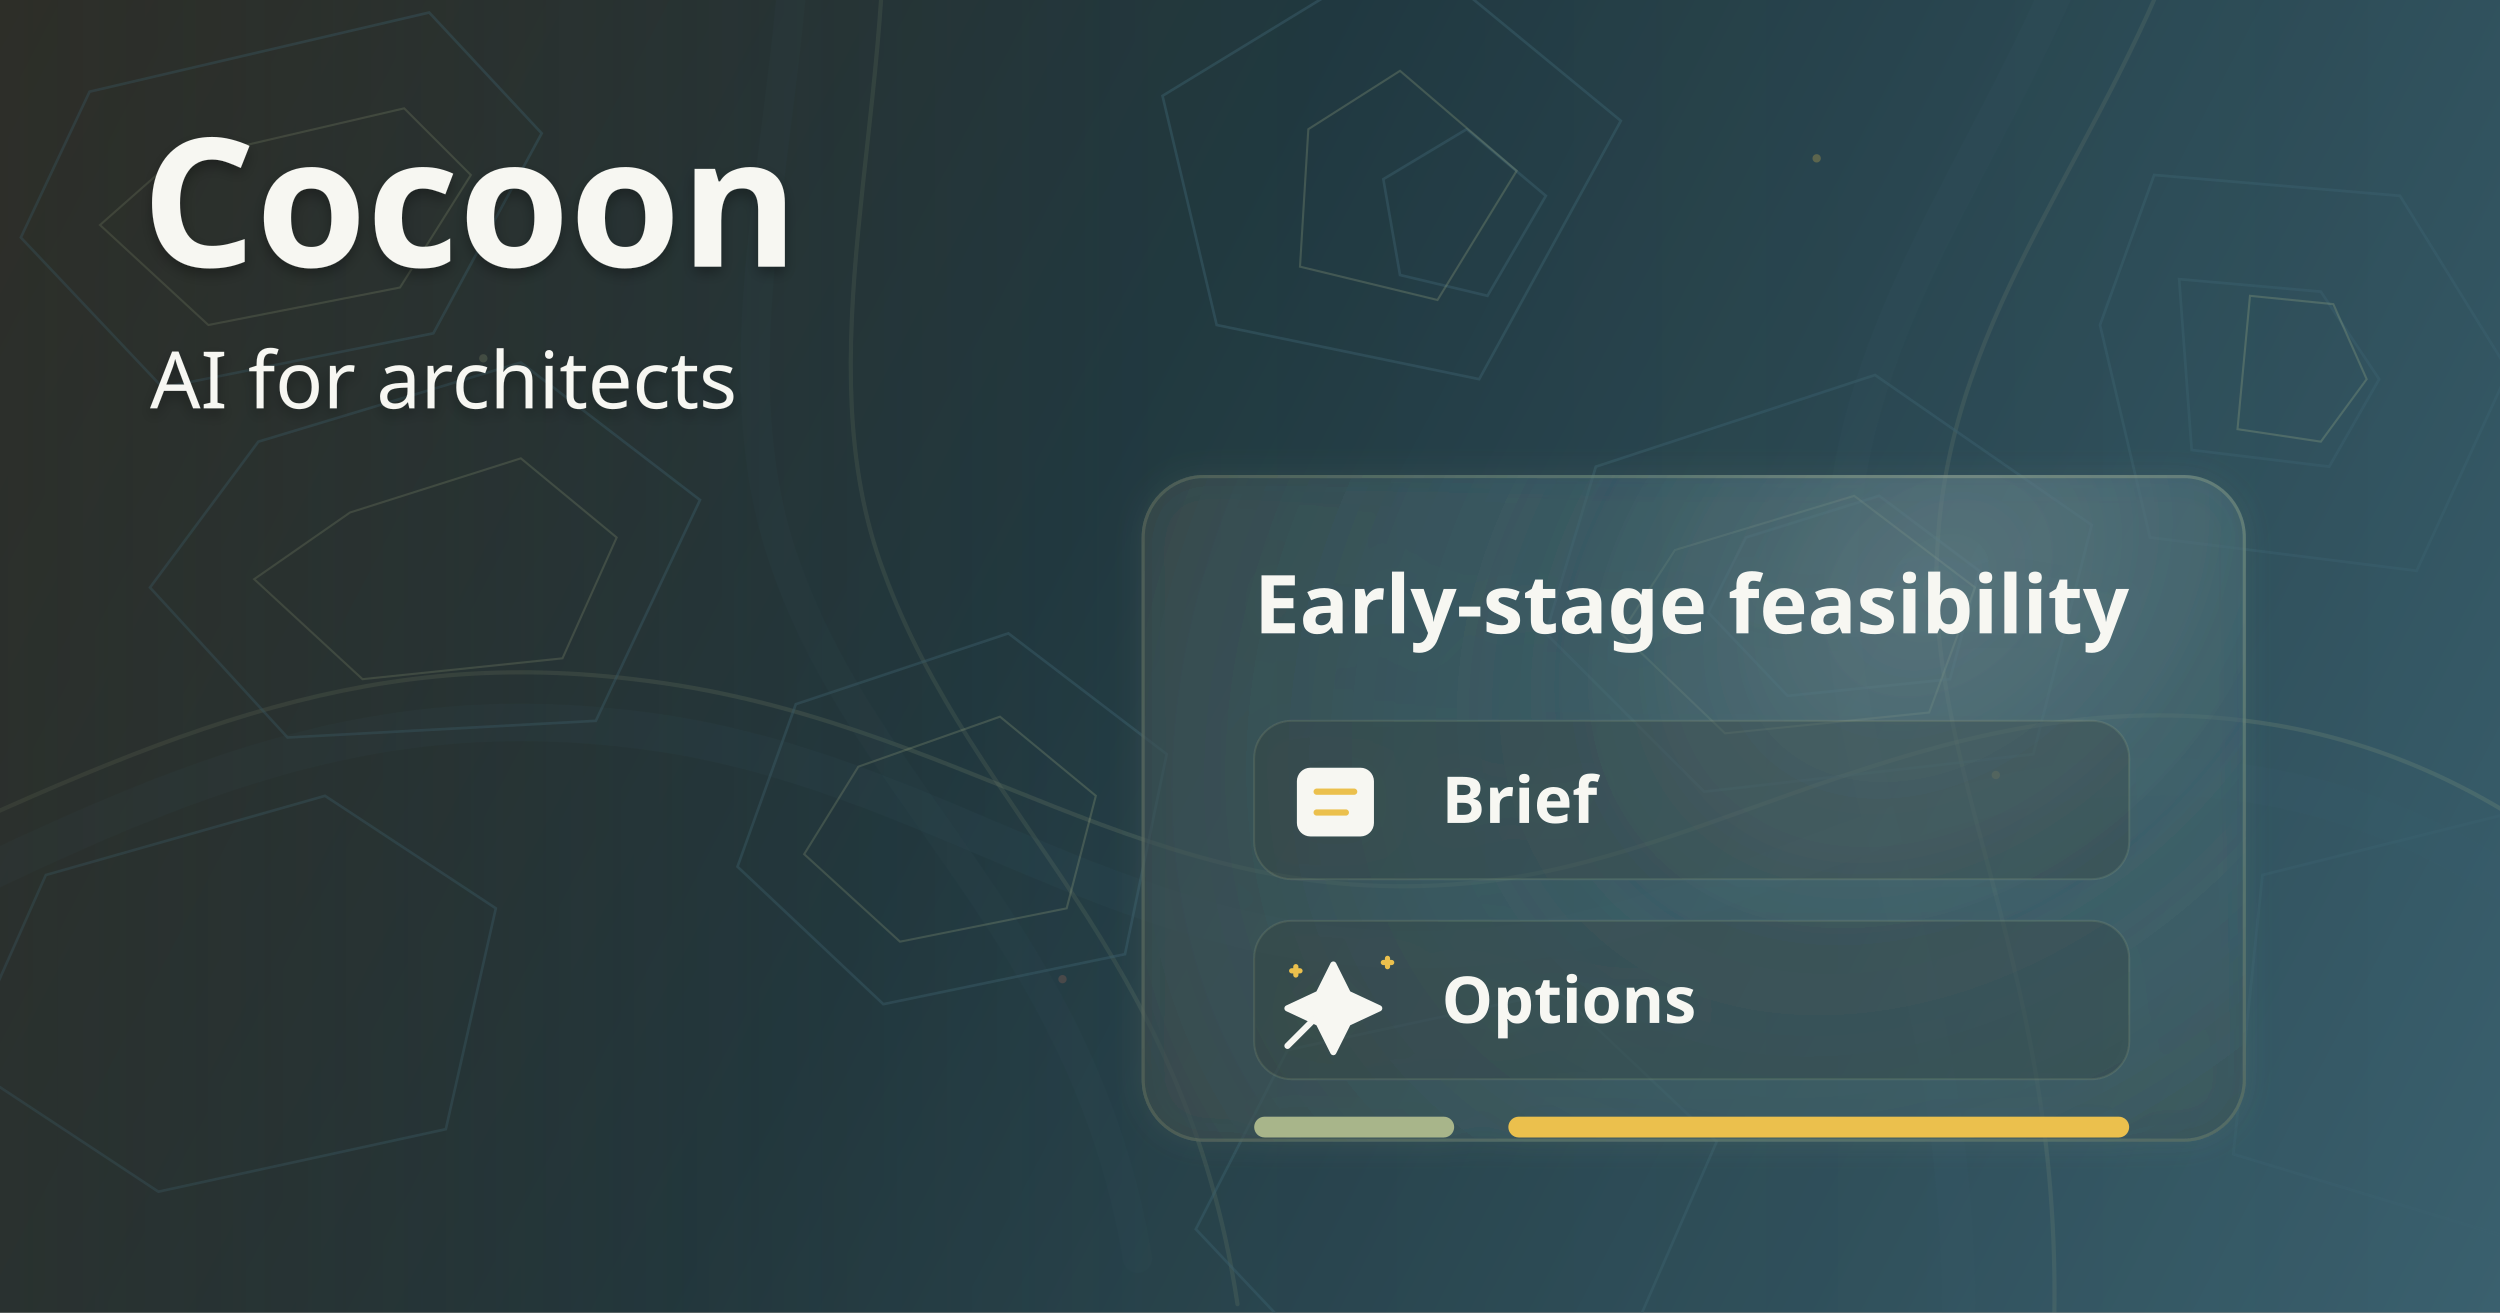
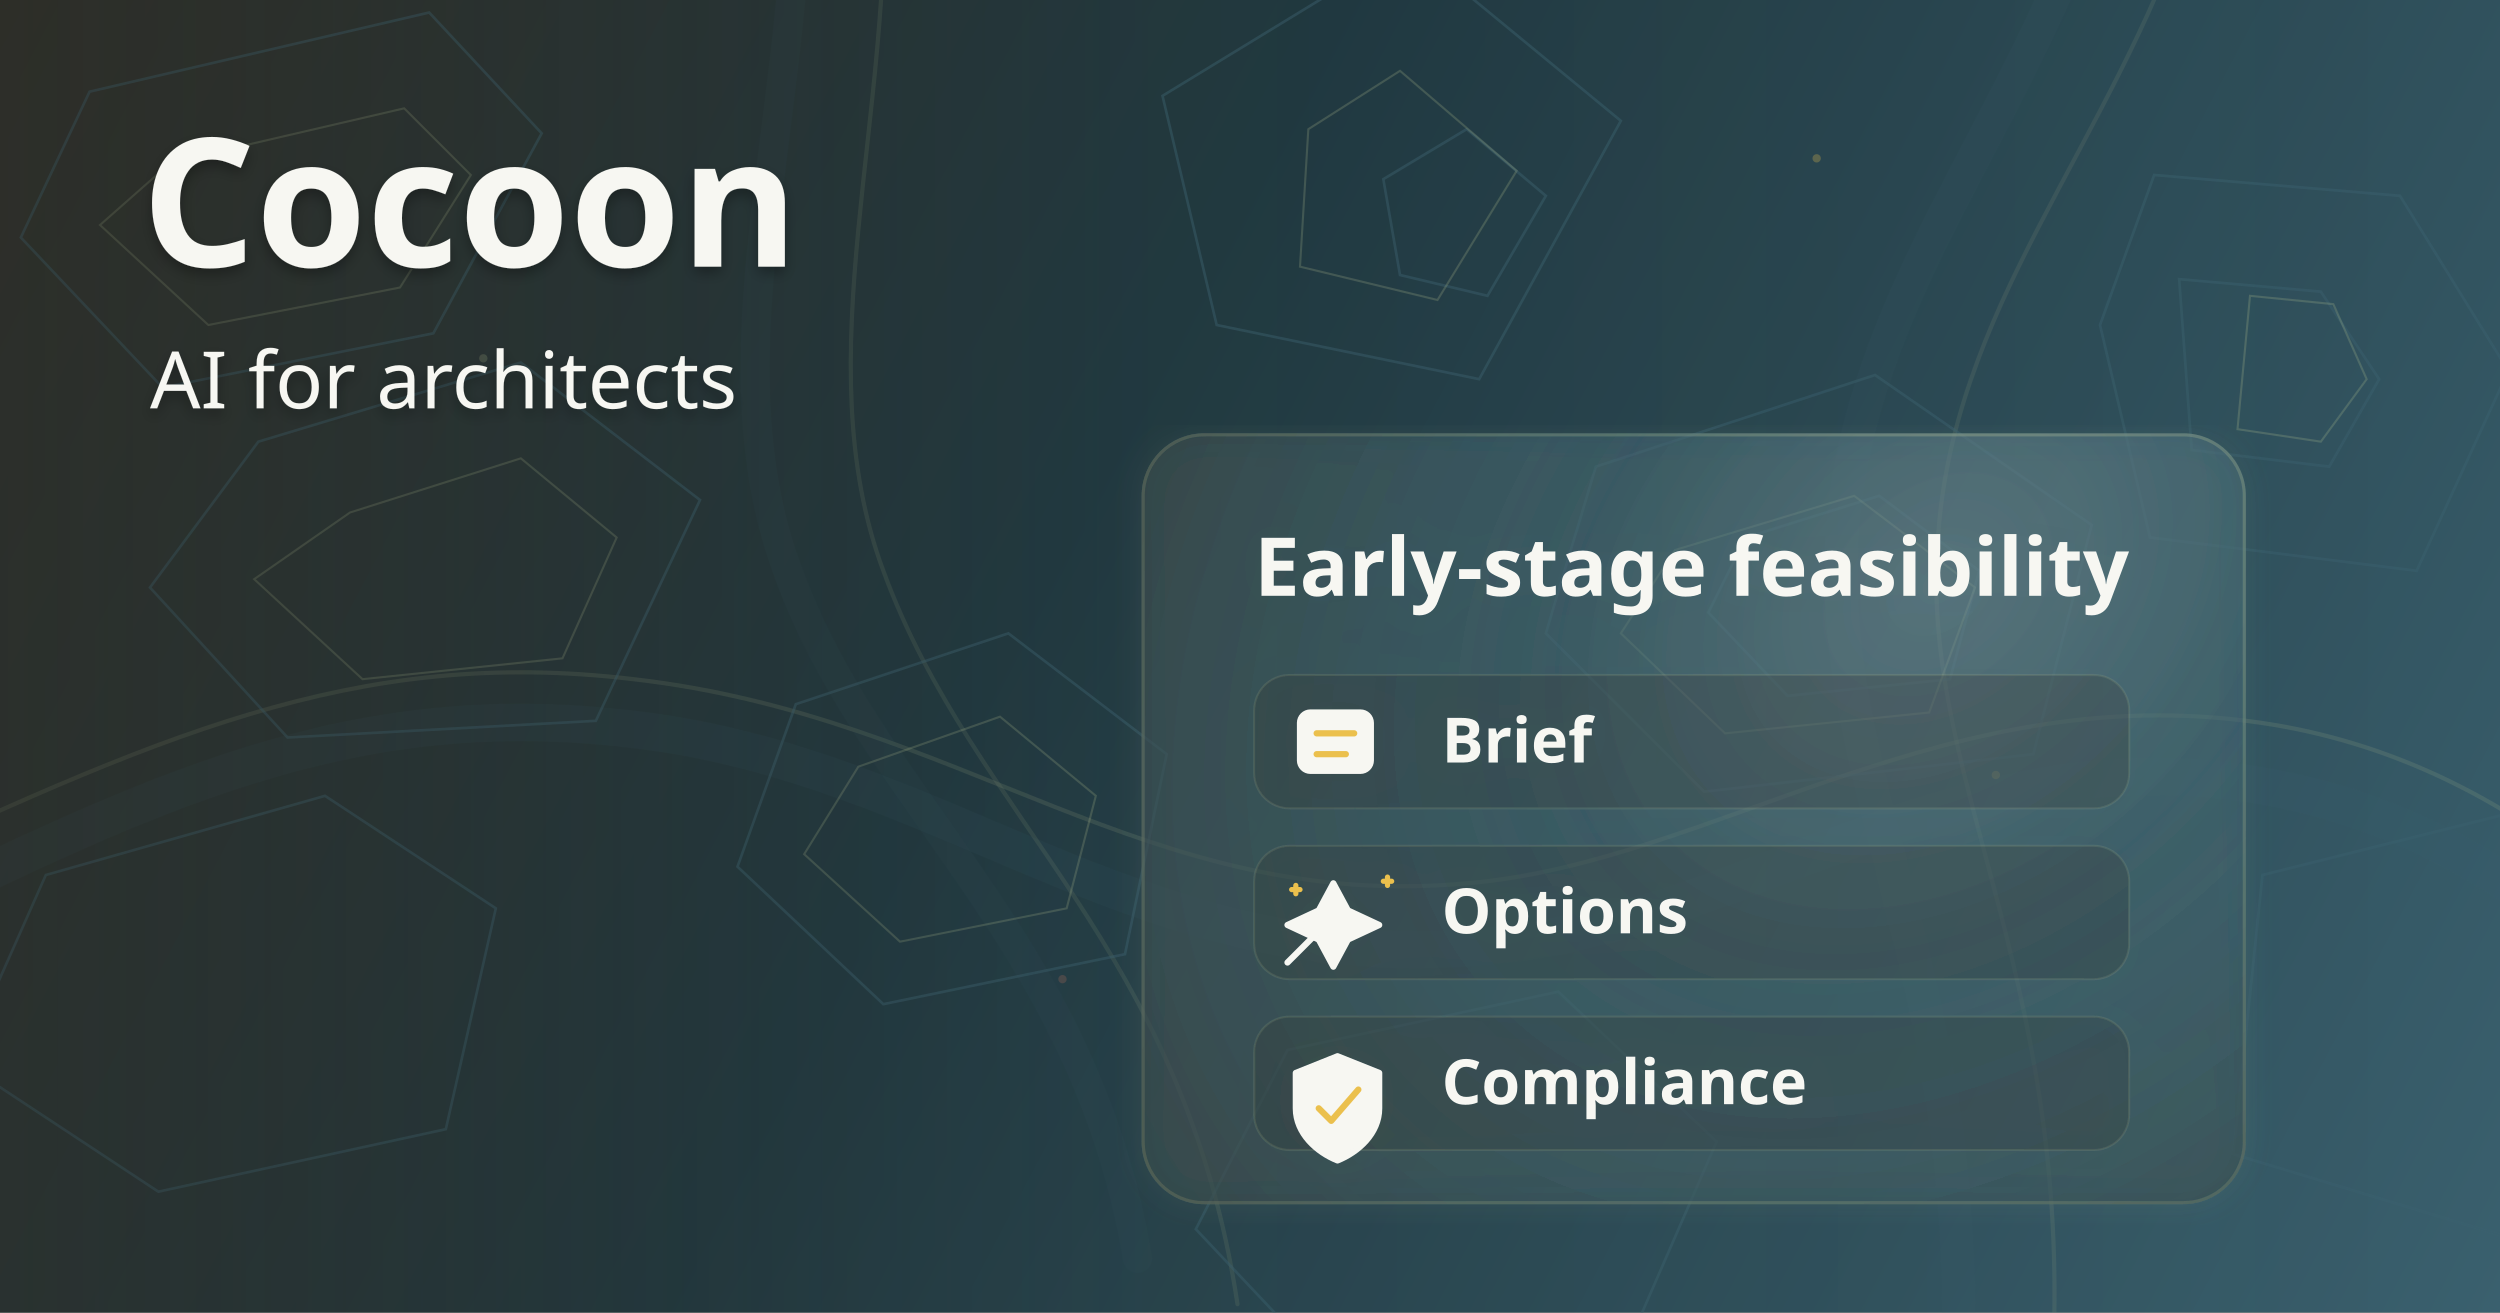
<svg xmlns="http://www.w3.org/2000/svg" width="1200" height="630" viewBox="0 0 1200 630" fill="none">
  <rect width="1200" height="630" fill="#2D2E28" />
  <rect width="1200" height="630" fill="url(#backgroundGlow)" />
  <g clip-path="url(#frameClip)">
    <g opacity="0.58" stroke-linecap="round" stroke-linejoin="round">
      <path d="M-82 456 C72 380 170 330 318 352 C462 374 552 470 716 454 C842 442 942 350 1090 378 C1208 400 1288 486 1336 572" stroke="#3A606E" stroke-width="18" opacity="0.18" />
      <path d="M-76 424 C74 354 170 310 304 326 C462 344 550 438 704 424 C824 414 936 322 1092 348 C1210 368 1290 452 1352 534" stroke="#A8B58A" stroke-width="2" opacity="0.28" />
      <path d="M382 -82 C388 42 340 162 376 268 C414 382 520 448 546 604" stroke="#3A606E" stroke-width="14" opacity="0.13" />
      <path d="M424 -70 C430 54 386 172 424 274 C468 394 568 454 594 626" stroke="#A8B58A" stroke-width="2" opacity="0.22" />
      <path d="M1010 -64 C970 62 890 142 884 262 C878 382 954 482 938 690" stroke="#3A606E" stroke-width="16" opacity="0.14" />
      <path d="M1052 -46 C1012 72 936 148 930 262 C922 378 1000 476 984 674" stroke="#A8B58A" stroke-width="2" opacity="0.2" />
    </g>
    <g opacity="0.5" stroke="#3A606E" stroke-width="1.25">
      <path d="M43 44 L206 6 L260 64 L208 160 L78 186 L10 114 Z" />
      <path d="M124 212 L250 174 L336 240 L286 346 L138 354 L72 282 Z" />
      <path d="M22 420 L156 382 L238 436 L214 542 L76 572 L-18 510 Z" />
      <path d="M558 46 L676 -26 L778 58 L710 182 L584 156 Z" />
      <path d="M664 86 L704 62 L742 94 L714 142 L672 132 Z" />
      <path d="M766 224 L900 180 L1004 252 L976 362 L818 380 L742 304 Z" />
      <path d="M838 258 L902 238 L950 274 L936 326 L858 334 L820 294 Z" />
      <path d="M1034 84 L1152 94 L1204 178 L1160 274 L1032 258 L1008 156 Z" />
      <path d="M1046 134 L1114 140 L1142 182 L1118 224 L1052 216 Z" />
      <path d="M1086 420 L1214 388 L1274 482 L1204 594 L1072 554 Z" />
      <path d="M618 504 L748 476 L824 548 L776 658 L640 660 L574 590 Z" />
      <path d="M382 338 L484 304 L560 362 L540 458 L424 482 L354 416 Z" />
    </g>
    <g opacity="0.26" stroke="#A8B58A" stroke-width="1">
      <path d="M82 78 L194 52 L226 84 L192 138 L100 156 L48 108 Z" />
      <path d="M168 246 L250 220 L296 258 L270 316 L174 326 L122 278 Z" />
      <path d="M804 264 L890 238 L948 282 L926 342 L828 352 L778 304 Z" />
      <path d="M628 62 L672 34 L728 82 L690 144 L624 128 Z" />
      <path d="M412 368 L480 344 L526 382 L512 436 L432 452 L386 410 Z" />
      <path d="M1080 142 L1120 146 L1136 182 L1114 212 L1074 206 Z" />
    </g>
    <g opacity="0.28">
      <circle cx="872" cy="76" r="2" fill="#EBC04D" />
      <circle cx="958" cy="372" r="2" fill="#EBC04D" />
      <circle cx="510" cy="470" r="2" fill="#B36A5E" />
      <circle cx="232" cy="172" r="2" fill="#A8B58A" />
    </g>
  </g>
  <rect x="0" y="0" width="1200" height="630" fill="url(#leftShade)" />
  <g filter="url(#softShadow)">
    <text x="68" y="128" fill="#F7F7F2" font-size="86" font-family="Outfit, 'Segoe UI', sans-serif" font-weight="800">
      Cocoon
    </text>
    <text x="72" y="196" fill="#F7F7F2" font-size="38" font-family="'Plus Jakarta Sans', 'Segoe UI', sans-serif" font-weight="500">
      AI for architects
    </text>
  </g>
  <g filter="url(#panelShadow)">
-     <rect x="548" y="228" width="530" height="320" rx="30" fill="#3A606E" fill-opacity="0.5" />
-     <rect x="548.75" y="228.75" width="528.5" height="318.5" rx="29.25" stroke="#A8B58A" stroke-opacity="0.36" stroke-width="1.5" />
-     <rect x="548" y="228" width="530" height="320" rx="30" fill="url(#panelGlow)" />
-     <text x="602" y="304" fill="#F7F7F2" font-size="39" font-family="Outfit, 'Segoe UI', sans-serif" font-weight="700">
+     <rect x="548" y="208" width="530" height="370" rx="30" fill="#3A606E" fill-opacity="0.5" />
+     <rect x="548.75" y="208.75" width="528.5" height="368.5" rx="29.25" stroke="#A8B58A" stroke-opacity="0.36" stroke-width="1.5" />
+     <rect x="548" y="208" width="530" height="370" rx="30" fill="url(#panelGlow)" />
+     <text x="602" y="286" fill="#F7F7F2" font-size="39" font-family="Outfit, 'Segoe UI', sans-serif" font-weight="700">
      Early-stage feasibility
    </text>
-     <g font-family="'Plus Jakarta Sans', 'Segoe UI', sans-serif" font-size="31" font-weight="650" fill="#F7F7F2">
+     <g font-family="'Plus Jakarta Sans', 'Segoe UI', sans-serif" font-size="30" font-weight="650" fill="#F7F7F2">
      <g>
-         <rect x="602" y="346" width="420" height="76" rx="18" fill="#2D2E28" fill-opacity="0.22" stroke="#A8B58A" stroke-opacity="0.18" />
-         <rect x="624" y="370" width="34" height="30" rx="5" stroke="#F7F7F2" stroke-width="3" />
-         <path d="M632 380 H650 M632 390 H646" stroke="#EBC04D" stroke-width="3" stroke-linecap="round" />
-         <text x="692" y="395">Brief</text>
+         <rect x="602" y="324" width="420" height="64" rx="17" fill="#2D2E28" fill-opacity="0.23" stroke="#A8B58A" stroke-opacity="0.18" />
+         <rect x="624" y="342" width="34" height="28" rx="5" stroke="#F7F7F2" stroke-width="3" />
+         <path d="M632 352 H650 M632 362 H646" stroke="#EBC04D" stroke-width="3" stroke-linecap="round" />
+         <text x="692" y="366">Brief</text>
      </g>
      <g>
-         <rect x="602" y="442" width="420" height="76" rx="18" fill="#2D2E28" fill-opacity="0.22" stroke="#A8B58A" stroke-opacity="0.18" />
-         <path d="M640 463 L647 477 L662 484 L647 491 L640 505 L633 491 L618 484 L633 477 Z" stroke="#F7F7F2" stroke-width="3" stroke-linejoin="round" />
-         <path d="M620 466 L624 466 M622 464 L622 468 M664 462 L668 462 M666 460 L666 464" stroke="#EBC04D" stroke-width="2.5" stroke-linecap="round" />
-         <path d="M618 502 L630 490" stroke="#F7F7F2" stroke-width="3" stroke-linecap="round" />
-         <text x="692" y="491">Options</text>
+         <rect x="602" y="406" width="420" height="64" rx="17" fill="#2D2E28" fill-opacity="0.23" stroke="#A8B58A" stroke-opacity="0.18" />
+         <path d="M640 424 L647 437 L662 444 L647 451 L640 464 L633 451 L618 444 L633 437 Z" stroke="#F7F7F2" stroke-width="3" stroke-linejoin="round" />
+         <path d="M620 427 L624 427 M622 425 L622 429 M664 423 L668 423 M666 421 L666 425" stroke="#EBC04D" stroke-width="2.5" stroke-linecap="round" />
+         <path d="M618 462 L630 450" stroke="#F7F7F2" stroke-width="3" stroke-linecap="round" />
+         <text x="692" y="448">Options</text>
      </g>
-     </g>
-     <g>
-       <rect x="724" y="536" width="298" height="10" rx="5" fill="#EBC04D" />
-       <rect x="602" y="536" width="96" height="10" rx="5" fill="#A8B58A" />
+       <g>
+         <rect x="602" y="488" width="420" height="64" rx="17" fill="#2D2E28" fill-opacity="0.23" stroke="#A8B58A" stroke-opacity="0.18" />
+         <path d="M642 507 L662 515 V532 C662 544 652 553 642 557 C632 553 622 544 622 532 V515 Z" stroke="#F7F7F2" stroke-width="3" stroke-linejoin="round" />
+         <path d="M633 532 L639 538 L652 523" stroke="#EBC04D" stroke-width="3" stroke-linecap="round" stroke-linejoin="round" />
+         <text x="692" y="530">Compliance</text>
+       </g>
    </g>
  </g>
  <defs>
    <clipPath id="frameClip">
      <rect width="1200" height="630" />
    </clipPath>
    <linearGradient id="backgroundGlow" x1="0" y1="0" x2="1200" y2="630" gradientUnits="userSpaceOnUse">
      <stop stop-color="#2D2E28" />
      <stop offset="0.42" stop-color="#203941" />
      <stop offset="1" stop-color="#3A606E" />
    </linearGradient>
    <radialGradient id="panelGlow" cx="0" cy="0" r="1" gradientUnits="userSpaceOnUse" gradientTransform="translate(930 280) rotate(137) scale(464 350)">
      <stop stop-color="#F7F7F2" stop-opacity="0.16" />
      <stop offset="0.44" stop-color="#3A606E" stop-opacity="0.18" />
      <stop offset="1" stop-color="#2D2E28" stop-opacity="0.36" />
    </radialGradient>
    <linearGradient id="leftShade" x1="0" y1="315" x2="1200" y2="315" gradientUnits="userSpaceOnUse">
      <stop stop-color="#2D2E28" stop-opacity="0.42" />
      <stop offset="0.46" stop-color="#2D2E28" stop-opacity="0.06" />
      <stop offset="1" stop-color="#2D2E28" stop-opacity="0" />
    </linearGradient>
    <filter id="softShadow" x="40" y="48" width="420" height="190" filterUnits="userSpaceOnUse" color-interpolation-filters="sRGB">
      <feDropShadow dx="0" dy="3" stdDeviation="3" flood-color="#000000" flood-opacity="0.3" />
    </filter>
    <filter id="panelShadow" x="516" y="204" width="594" height="384" filterUnits="userSpaceOnUse" color-interpolation-filters="sRGB">
      <feDropShadow dx="0" dy="18" stdDeviation="18" flood-color="#000000" flood-opacity="0.32" />
      <feDropShadow dx="0" dy="0" stdDeviation="8" flood-color="#A8B58A" flood-opacity="0.13" />
    </filter>
  </defs>
</svg>
